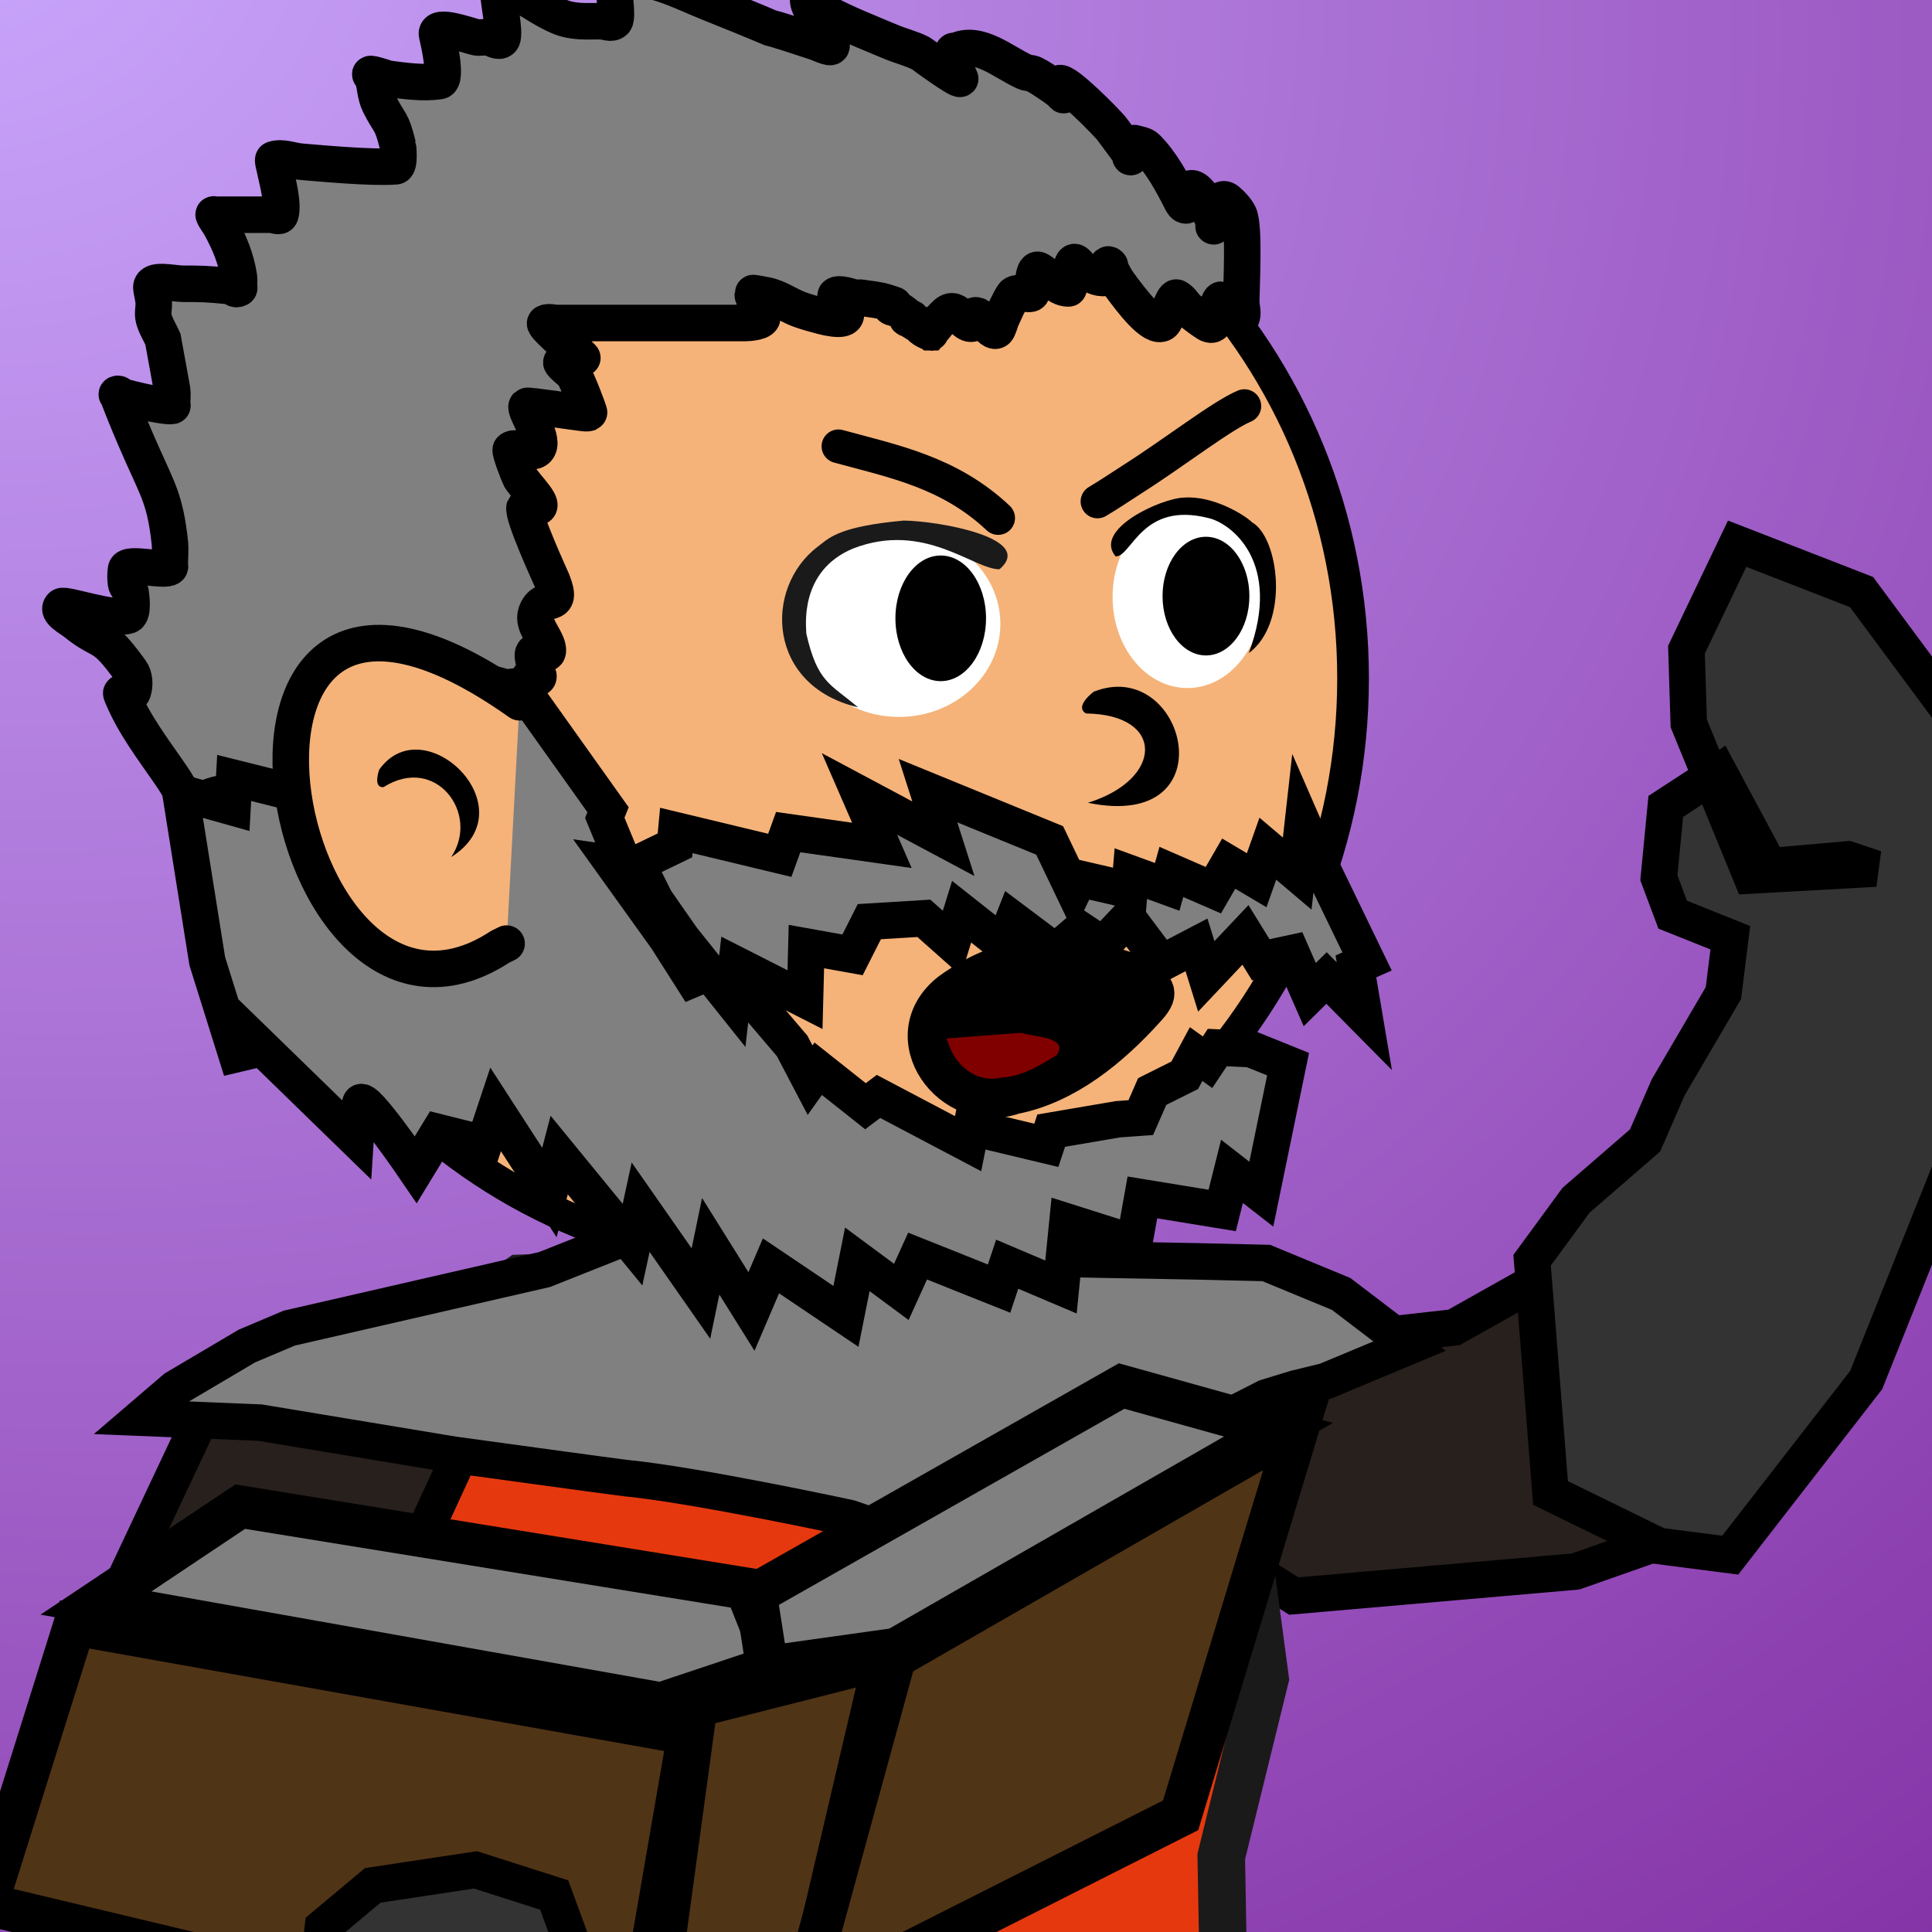
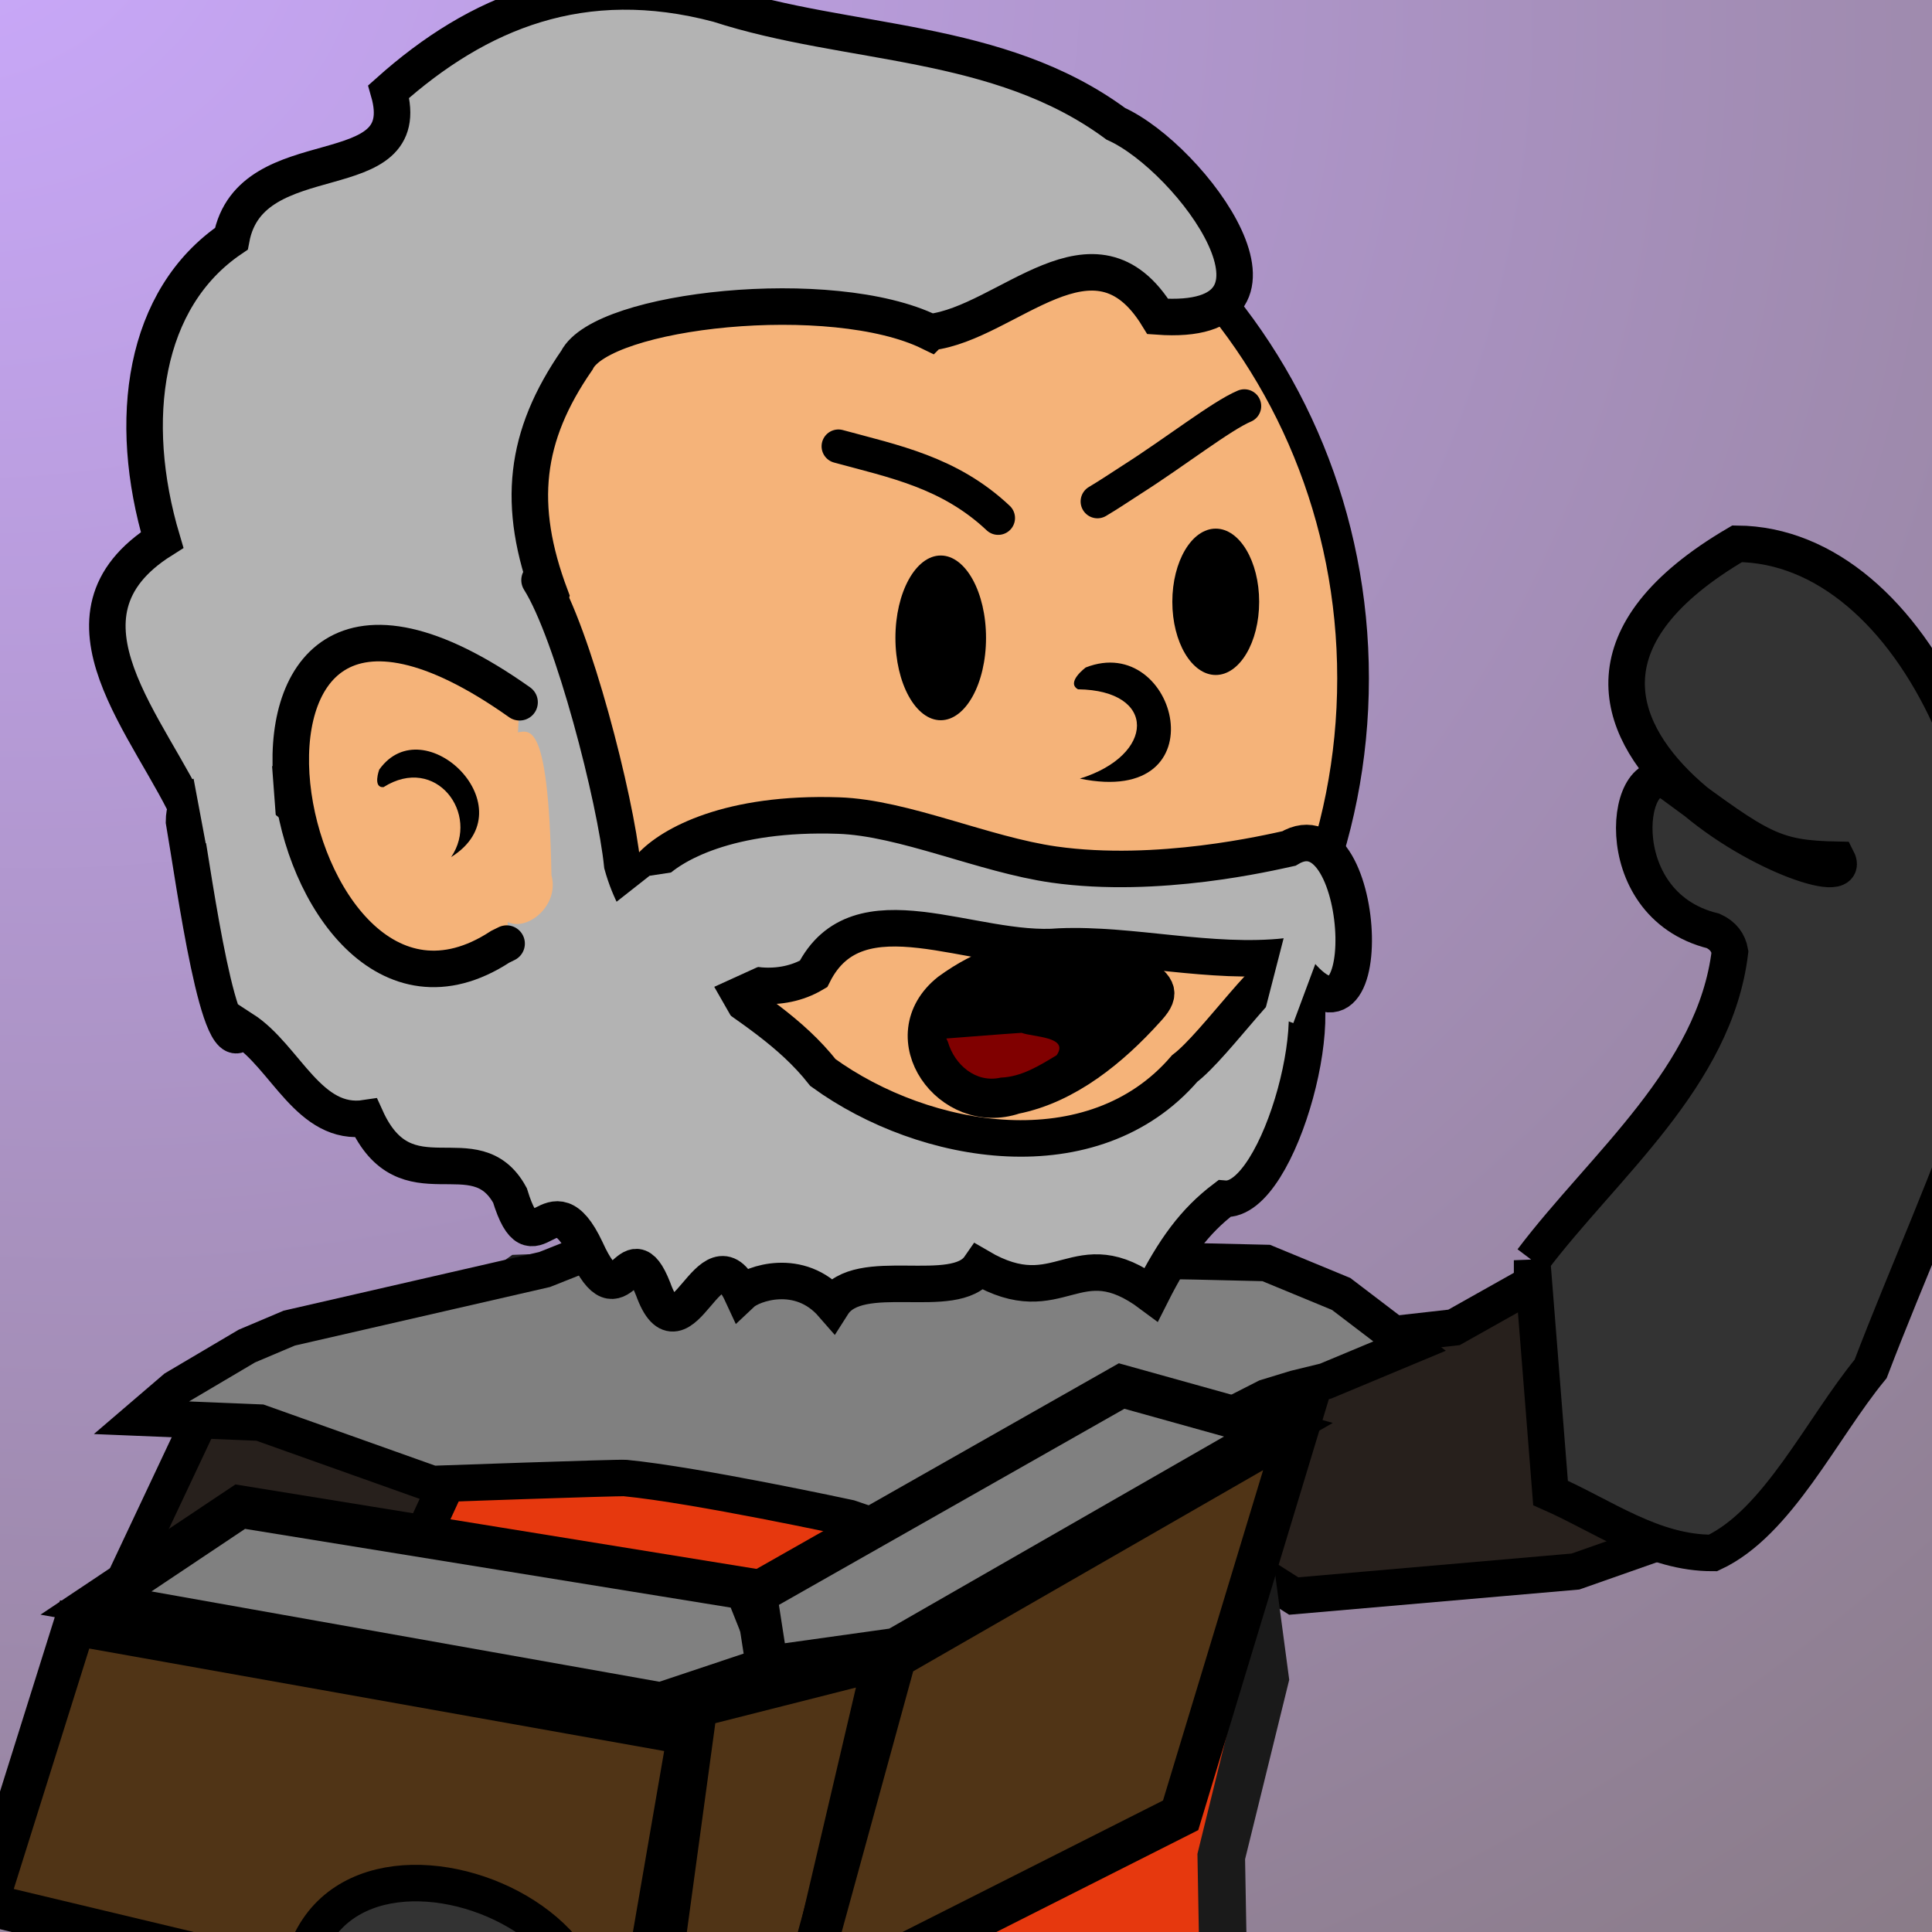
<svg xmlns="http://www.w3.org/2000/svg" xmlns:xlink="http://www.w3.org/1999/xlink" width="200" height="200" viewBox="0 0 52.917 52.917" version="1.1" id="svg1" xml:space="preserve">
  <defs id="defs1">
    <linearGradient id="linearGradient36">
      <stop style="stop-color:#ccaaff;stop-opacity:1;" offset="0" id="stop36" />
-       <stop style="stop-color:#660080;stop-opacity:1" offset="1" id="stop37" />
+       <stop style="stop-color:#6c6753;stop-opacity:1" offset="1" id="stop37" />
    </linearGradient>
    <radialGradient xlink:href="#linearGradient36" id="radialGradient37" cx="-6.561" cy="17.083" fx="-6.561" fy="17.083" r="30.156" gradientTransform="matrix(-1.143652,3.101163,-3.762627,-1.388133,53.61944,39.51739)" gradientUnits="userSpaceOnUse" />
  </defs>
  <g id="layer1">
    <rect style="opacity:1;fill:url(#radialGradient37);fill-opacity:1;stroke:none;stroke-width:0.629;stroke-dasharray:none" id="rect37" width="60.312" height="57.389" x="-1.449" y="-1.807" />
    <path style="fill:#27201c;fill-opacity:1;stroke:#000000;stroke-width:1;stroke-linecap:round;stroke-dasharray:none" d="m 35.435,43.715 7.716,-0.671 4.029,-1.416 -0.197,-6.546 -4.59,-0.168 -2.568,1.443 -2.859,0.322 -4.989,0.477 -0.25,2.675 1.414,2.429 z" id="path35-2" />
    <path style="fill:#e6380e;fill-opacity:1;stroke:#1a1a1a;stroke-width:1.302;stroke-dasharray:none" d="m 17.967,33.04 -0.581,1.858 -3.136,0.116 -0.929,0.658 -1.239,1.975 -1.239,2.284 -0.039,4.685 0.503,3.059 0.348,2.981 -1.433,3.988 6.388,2.594 5.807,0.968 5.575,-0.465 3.368,-0.89 2.052,-1.007 0.077,-2.826 -0.039,-2.168 1.2,-4.878 -0.697,-5.227 -0.929,-3.639 -2.013,-2.4 -1.549,-0.155 -2.865,-0.426 h -1.394 v 1.936 l 0.039,-1.936 h -3.097 l -1.858,-0.387 -1.471,-0.658 -0.89,-0.465 z" id="path31" />
    <ellipse style="fill:#f5b379;fill-opacity:1;stroke:#000000;stroke-width:0.868;stroke-dasharray:none" id="path1-9" cx="21.565" cy="18.579" rx="15.495" ry="16.015" />
    <path style="fill:#27201c;fill-opacity:1;stroke:#000000;stroke-width:1;stroke-linecap:round;stroke-dasharray:none" d="m 5.988,37.812 -3.302,7.006 -0.803,4.194 5.756,3.123 2.454,-3.882 0.045,-2.945 1.16,-2.633 2.097,-4.551 -2.186,-1.562 H 8.397 Z" id="path35" />
-     <g id="g3-1-7" style="fill:#ffffff" transform="matrix(-0.2881563,0,0,0.2142177,-34.90343,1.793061)">
-       <ellipse style="fill:#ffffff;stroke:none;stroke-width:1.797;stroke-dasharray:none" id="path2-3-3" cx="-233.996" cy="67.954" rx="7.116" ry="11.648" />
+     <g id="g3-1-7" style="fill:#ffffff" transform="matrix(-0.2881563,0,0,0.2642177,-34.6357,-1.443135)">
      <ellipse style="fill:#000000;stroke:none;stroke-width:1.104;stroke-dasharray:none" id="path2-0-8-7" cx="-235.756" cy="67.847" rx="4.127" ry="7.586" />
-       <path style="fill:#000000;stroke:none;stroke-width:1.483;stroke-dasharray:none" d="m -227.173,62.775 c 2.196,-3.468 -4.372,-7.465 -6.494,-7.521 -2.807,-0.29 -5.837,2.292 -6.468,3.158 -2.541,1.909 -3.607,12.804 0.304,16.722 -3.21,-11.665 1.701,-16.603 3.837,-17.265 6.358,-2.17 7.275,4.928 8.821,4.905 z" id="path3-4-5" />
    </g>
    <g id="g3-0" style="fill:#ffffff" transform="matrix(0.2881563,0,0,0.2142177,99.15386,1.66643)">
-       <ellipse style="fill:#ffffff;stroke:none;stroke-width:2.113;stroke-dasharray:none" id="path2-2" cx="-258.649" cy="71.992" rx="9.638" ry="11.893" />
-       <ellipse style="fill:#000000;stroke:none;stroke-width:1.161;stroke-dasharray:none" id="path2-0-1" cx="-254.68" cy="71.28" rx="4.306" ry="8.032" />
-       <path style="fill:#1a1a1a;stroke:none;stroke-width:2;stroke-dasharray:none" d="m -249.099,65.008 c 3.478,-3.983 -5.723,-6.164 -9.083,-6.228 -6.388,0.769 -7.194,2.351 -8.194,3.345 -5.154,5.267 -4.828,17.778 3.839,20.536 -2.661,-3.037 -3.852,-3.159 -4.916,-9.411 10e-4,-0.75 -0.76,-8.004 4.455,-10.902 6.748,-3.517 11.45,2.687 13.899,2.66 z" id="path3-8" />
+       <ellipse style="fill:#000000;stroke:none;stroke-width:1.329;stroke-dasharray:none" id="path2-0-1" cx="-254.68" cy="73.779" rx="4.306" ry="10.531" />
    </g>
-     <path style="fill:#000000;fill-opacity:1;stroke:none;stroke-width:0.576;stroke-dasharray:none" d="m 29.959,18.944 c 2.515,-0.988 3.72,3.845 -0.161,3.044 2.066,-0.639 2.123,-2.419 -0.051,-2.446 -0.339,-0.19 0.212,-0.598 0.212,-0.598 z" id="path4-7" />
+     <path style="fill:#000000;fill-opacity:1;stroke:none;stroke-width:0.576;stroke-dasharray:none" d="m 29.738,18.282 c 2.515,-0.988 3.72,3.845 -0.161,3.044 2.066,-0.639 2.123,-2.419 -0.051,-2.446 -0.339,-0.19 0.212,-0.598 0.212,-0.598 z" id="path4-7" />
    <path style="fill:#1a1a1a;fill-opacity:1;stroke:#000000;stroke-width:0.922;stroke-linecap:round;stroke-dasharray:none" d="m 30.059,13.735 c 0.332,-0.196 0.641,-0.408 0.945,-0.602 1.185,-0.754 2.455,-1.748 3.079,-2.01" id="path28" />
    <path style="fill:#1a1a1a;fill-opacity:1;stroke:#000000;stroke-width:0.922;stroke-linecap:round;stroke-dasharray:none" d="m 22.964,12.224 c 1.507,0.412 3.037,0.705 4.376,1.965" id="path28-0" />
-     <path style="fill:#808080;fill-opacity:1;stroke:#000000;stroke-width:1;stroke-linecap:round;stroke-dasharray:none" d="m 17.726,33.656 -2.811,1.116 -6.993,1.605 -1.16,0.491 -1.963,1.16 -0.937,0.803 3.257,0.134 5.304,0.879 c 0,0 4.524,0.622 4.702,0.639 1.945,0.189 6.135,1.093 6.135,1.093 l 4.261,1.45 c 1.515,-1.904 3.796,-3.014 5.979,-4.15 l 1.182,-0.602 0.803,-0.245 0.825,-0.201 2.298,-0.959 -1.874,-1.428 -2.053,-0.848 -1.919,-0.045 -2.499,-0.045 -2.186,-0.045 h -0.892 l -0.535,-0.089 -1.249,-0.312 -2.231,0.402 h -1.339 l -1.829,-0.089 -1.517,-0.491 z" id="path37" />
-     <path style="fill:#808080;fill-opacity:1;stroke:#000000;stroke-width:1;stroke-linecap:round;stroke-dasharray:none" d="m 25.476,9.1 c -0.084,-0.063 -0.189,-0.273 -0.252,-0.189 -0.063,0.084 0.346,0.236 0.252,0.189 -0.168,-0.105 -0.337,-0.21 -0.505,-0.316 0,-0.021 0.015,-0.048 0,-0.063 -0.03,-0.03 -0.096,0.03 -0.126,0 -0.015,-0.015 0.009,-0.044 0,-0.063 -0.018,-0.036 -0.211,-0.169 -0.252,-0.189 -0.038,-0.019 -0.163,-0.037 -0.189,-0.063 -0.149,-0.149 0.352,0.033 -0.126,-0.126 -0.216,-0.072 -0.462,-0.087 -0.694,-0.126 -0.062,-0.01 -0.129,0.02 -0.189,0 -0.066,-0.022 -0.424,-0.144 -0.505,-0.063 -0.058,0.058 0.704,0.727 -0.063,0.631 -0.106,-0.013 -0.212,-0.035 -0.316,-0.063 C 22.298,8.601 22.085,8.546 21.88,8.469 21.583,8.357 21.314,8.154 20.996,8.09 c -0.018,-0.004 -0.379,-0.075 -0.379,-0.063 0,0.228 0.078,0.045 0.126,0.189 0.034,0.103 0.015,0.282 0.063,0.379 0.013,0.027 0.05,0.036 0.063,0.063 0.084,0.167 -0.392,0.189 -0.442,0.189 -0.147,0 -0.294,0 -0.442,0 -0.21,0 -0.421,0 -0.631,0 -0.989,0 -1.977,0 -2.966,0 -0.379,0 -0.757,0 -1.136,0 -0.105,0 -0.221,-0.047 -0.316,0 -0.082,0.041 0.652,0.673 0.694,0.694 0.019,0.009 0.048,-0.015 0.063,0 0.57,0.57 0.006,0.013 0.126,0.252 0.013,0.027 0.063,0.033 0.063,0.063 0,0.033 -0.314,-0.064 -0.505,0.063 -0.039,0.026 0.295,0.29 0.316,0.316 0.107,0.134 0.458,1.067 0.442,1.073 -0.06,0.02 -0.127,0.006 -0.189,0 -0.173,-0.017 -1.486,-0.218 -1.515,-0.189 -0.092,0.092 0.46,0.847 0.316,1.136 -0.136,0.271 -0.618,-0.077 -0.757,0.063 -0.037,0.037 0.238,0.734 0.252,0.757 0.163,0.265 0.752,0.82 0.442,0.82 -8.47e-4,0 -0.312,-0.01 -0.316,0 -0.072,0.215 0.733,1.958 0.757,2.019 0.327,0.841 -0.249,0.304 -0.442,0.883 -0.105,0.316 0.257,0.655 0.316,0.947 0.064,0.322 -0.268,0.015 -0.379,0.126 -0.096,0.096 0.115,0.575 0.126,0.631 0.03,0.152 -0.193,0.004 -0.252,0.063 -0.053,0.053 0.053,0.263 0,0.316 -0.049,0.049 -0.11,-0.055 -0.126,-0.063 -0.143,-0.071 -0.413,0.039 -0.568,0 -0.046,-0.011 -0.372,-0.132 -0.442,-0.063 -0.162,0.162 0.216,0.443 -0.189,0.568 -0.177,0.054 -1.666,-0.049 -1.704,0.063 -0.033,0.099 -0.002,0.78 -0.063,0.82 -0.165,0.11 -1.133,-0.105 -1.388,0.252 -0.138,0.193 -0.156,1.256 -0.316,1.262 -0.547,0.02 -1.094,0 -1.641,0 -0.252,0 -1.982,-0.183 -2.461,0.189 -0.163,0.127 0.109,0.43 0.063,0.568 -0.043,0.13 -0.348,0.409 -0.316,0.442 0.119,0.119 0.065,-0.35 0,-0.505 -0.129,-0.309 -0.46,-0.885 -0.631,-1.136 -0.5,-0.733 -1.055,-1.438 -1.388,-2.272 -0.042,-0.105 0.257,0.113 0.316,-0.063 0.06,-0.181 0.049,-0.414 -0.063,-0.568 -0.812,-1.117 -0.726,-0.694 -1.514,-1.325 -0.151,-0.121 -0.516,-0.305 -0.379,-0.442 0.083,-0.083 1.415,0.391 1.83,0.252 0.138,-0.046 0.082,-0.515 0.063,-0.631 -0.015,-0.093 -0.115,-0.159 -0.126,-0.252 -0.016,-0.125 -0.018,-0.254 0,-0.379 0.03,-0.213 1.067,0.068 1.199,-0.063 0.015,-0.015 0,-0.042 0,-0.063 0,-0.21 0.023,-0.422 0,-0.631 -0.126,-1.137 -0.32,-1.415 -0.757,-2.398 -0.222,-0.5 -0.435,-1.004 -0.631,-1.514 -0.015,-0.039 0.019,-0.089 0,-0.126 -0.009,-0.019 -0.063,-0.021 -0.063,0 0,0.044 1.302,0.358 1.515,0.316 0.021,-0.004 0,-0.042 0,-0.063 0,-0.126 0.018,-0.254 0,-0.379 -0.084,-0.463 -0.168,-0.926 -0.252,-1.388 -0.084,-0.189 -0.202,-0.367 -0.252,-0.568 -0.036,-0.143 0.011,-0.295 0,-0.442 -0.01,-0.128 -0.045,-0.252 -0.063,-0.379 -0.042,-0.294 0.586,-0.126 0.883,-0.126 0.447,0 0.608,-0.002 1.262,0.063 0.112,0.011 0.126,0.126 0.252,0.063 0.019,-0.009 0,-0.042 0,-0.063 0,-0.084 0.013,-0.169 0,-0.252 C 6.467,7.08 6.283,6.642 6.04,6.197 5.982,6.089 5.897,5.995 5.851,5.881 c -0.008,-0.02 0.042,0 0.063,0 0.084,0 0.168,0 0.252,0 0.421,0 0.841,0 1.262,0 0.084,0 0.226,0.08 0.252,0 0.093,-0.278 -0.092,-0.965 -0.126,-1.136 -0.041,-0.206 -0.095,-0.368 -0.063,-0.379 0.24,-0.08 0.505,0.043 0.757,0.063 0.484,0.039 1.897,0.176 2.587,0.126 0.126,-0.009 0.064,-0.565 0.063,-0.568 C 10.715,3.251 10.682,3.428 10.395,2.852 10.278,2.62 10.28,2.344 10.205,2.095 c -0.009,-0.028 -0.063,-0.033 -0.063,-0.063 0,-0.04 0.459,0.12 0.505,0.126 0.459,0.06 0.93,0.129 1.388,0.063 0.22,-0.031 -0.02,-1.089 -0.063,-1.262 -0.085,-0.34 0.897,0.031 1.073,0.063 0.103,0.019 0.211,-0.012 0.316,0 0.127,0.014 0.288,0.154 0.379,0.063 0.145,-0.145 -0.19,-1.42 -0.063,-1.451 0.082,-0.02 0.173,-0.027 0.252,0 0.982,0.327 0.073,0.073 0.379,0.252 0.333,0.196 0.654,0.417 1.01,0.568 0.376,0.159 0.746,0.126 1.136,0.126 0.126,0 0.289,0.089 0.379,0 0.104,-0.104 -0.04,-0.981 -0.063,-1.073 -0.031,-0.123 -0.141,-0.161 0.189,-0.126 0.337,0.036 0.683,0.034 1.01,0.126 0.5,0.141 0.969,0.375 1.451,0.568 3.011,1.205 0.491,0.269 2.903,1.073 0.198,0.066 0.518,0.241 0.442,0.063 -0.137,-0.319 -0.631,-0.976 -0.631,-1.199 0,-0.021 0.046,-0.012 0.063,0 0.134,0.095 0.234,0.237 0.379,0.316 0.587,0.32 1.214,0.56 1.83,0.82 0.27,0.114 0.561,0.18 0.82,0.316 0.014,0.007 1.02,0.747 1.073,0.694 0.002,-0.002 -0.276,-0.583 -0.189,-0.757 0.009,-0.019 0.044,0.009 0.063,0 0.633,-0.317 1.323,0.315 1.893,0.568 0.079,0.035 0.175,0.024 0.252,0.063 0.177,0.089 0.34,0.205 0.505,0.316 0.088,0.058 0.17,0.124 0.252,0.189 0.023,0.019 0.063,0.093 0.063,0.063 0,-0.063 -0.191,-0.251 -0.126,-0.316 0.126,-0.126 1.346,1.111 1.451,1.262 0.082,0.117 0.466,0.616 0.505,0.694 0.009,0.019 -0.021,0.063 0,0.063 0.012,0 -0.04,-0.434 0.126,-0.379 0.107,0.036 0.235,0.046 0.316,0.126 0.396,0.396 0.699,0.957 0.947,1.451 0.027,0.053 0.067,0.126 0.126,0.126 0.014,0 -0.035,-0.798 0.379,-0.316 0.08,0.093 0.128,0.209 0.189,0.316 0.067,0.118 0.158,0.347 0.189,0.442 0.013,0.04 0,0.168 0,0.126 0,-0.167 0.111,-0.924 0.379,-0.694 0.125,0.107 0.242,0.232 0.316,0.379 0.156,0.311 0.063,1.961 0.063,2.398 0,0.147 0.066,0.31 0,0.442 -0.037,0.074 -0.305,-0.139 -0.505,-0.379 -0.03,-0.036 -0.03,-0.159 -0.063,-0.126 C 33.265,8.379 33.408,9.076 33.049,8.847 32.872,8.734 32.706,8.603 32.544,8.469 32.43,8.373 32.362,8.22 32.229,8.153 32.123,8.1 31.957,8.776 31.85,8.847 31.586,9.024 31.008,8.259 30.651,7.774 c -0.101,-0.137 -0.177,-0.29 -0.252,-0.442 -0.009,-0.019 0.015,-0.048 0,-0.063 -0.136,-0.136 -0.027,0.297 -0.063,0.316 C 30.162,7.672 29.938,7.552 29.768,7.459 29.533,7.331 29.465,7.093 29.389,7.207 c -0.08,0.12 -0.122,0.595 -0.126,0.631 -0.003,0.021 0.021,0.063 0,0.063 -0.323,0 -0.566,-0.378 -0.82,-0.505 -0.157,-0.078 -0.152,0.557 -0.189,0.631 -0.039,0.078 -0.417,-0.075 -0.505,0.063 -0.126,0.198 -0.217,0.418 -0.316,0.631 -0.015,0.033 -0.09,0.279 -0.126,0.316 -0.152,0.152 -0.479,-0.531 -0.631,-0.379 -0.022,0.022 0.026,0.176 0,0.189 -0.286,0.143 -0.444,-0.534 -0.757,-0.252 -0.166,0.15 -0.294,0.337 -0.442,0.505 z" id="path38" />
-     <path style="fill:#808080;fill-opacity:1;stroke:#000000;stroke-width:1;stroke-linecap:round;stroke-dasharray:none" d="m 14.557,19.233 2.097,2.945 -0.089,0.223 0.535,1.294 -0.312,-0.045 1.473,2.053 0.937,1.473 -0.178,-0.759 1.651,1.026 1.026,1.205 0.491,0.937 0.223,-0.312 1.294,1.026 0.357,-0.268 2.454,1.294 0.089,-0.446 2.053,0.491 0.134,-0.402 1.829,-0.312 0.625,-0.045 0.312,-0.714 0.892,-0.446 0.312,-0.58 0.312,0.223 0.268,-0.402 0.919,0.043 1.019,0.412 -0.733,3.561 -0.803,-0.625 -0.268,1.071 -2.186,-0.357 -0.223,1.249 -1.829,-0.58 -0.178,1.785 -1.473,-0.625 -0.223,0.669 -2.231,-0.892 -0.446,0.982 -1.205,-0.892 -0.312,1.562 -2.053,-1.383 -0.535,1.249 -1.116,-1.785 -0.268,1.294 -1.651,-2.365 -0.223,1.026 -2.008,-2.454 -0.268,1.026 -1.473,-2.276 -0.312,0.937 -1.249,-0.312 -0.625,1.026 c 0,0 -1.428,-2.097 -1.517,-1.829 -0.089,0.268 -0.134,0.982 -0.134,0.982 l -3.347,-3.257 0.223,1.383 -0.937,-2.99 -0.736,-4.618 1.428,0.402 0.045,-0.803 1.785,0.446 0.647,1.227 0.625,-0.937 0.134,-0.535 0.803,-0.312" id="path39" />
+     <path style="fill:#808080;fill-opacity:1;stroke:#000000;stroke-width:1;stroke-linecap:round;stroke-dasharray:none" d="m 17.726,33.656 -2.811,1.116 -6.993,1.605 -1.16,0.491 -1.963,1.16 -0.937,0.803 3.257,0.134 4.724,1.682 c 0,0 5.104,-0.181 5.282,-0.164 1.945,0.189 6.135,1.093 6.135,1.093 l 4.261,1.45 c 1.515,-1.904 3.796,-3.014 5.979,-4.15 l 1.182,-0.602 0.803,-0.245 0.825,-0.201 2.298,-0.959 -1.874,-1.428 -2.053,-0.848 -1.919,-0.045 -2.499,-0.045 -2.186,-0.045 h -0.892 l -0.535,-0.089 -1.249,-0.312 -2.231,0.402 h -1.339 l -1.829,-0.089 -1.517,-0.491 z" id="path37" />
+     <path style="fill:#b3b3b3;fill-opacity:1;stroke:#000000;stroke-width:1;stroke-linecap:round;stroke-dasharray:none" d="M 25.476,9.1 C 22.791,7.784 16.495,8.472 15.799,9.869 14.364,11.945 14.138,13.831 15.077,16.329 13.779,20.455 8.68,21.243 5.267,22.459 4.168,19.943 1.132,16.873 4.44,14.79 3.459,11.497 3.93,8.17 6.336,6.54 6.862,3.738 11.437,5.268 10.647,2.508 13.088,0.327 15.958,-0.871 19.674,0.114 23.236,1.271 27.341,1.013 30.562,3.391 c 2.075,0.937 5.506,5.592 1.15,5.277 -1.74,-2.84 -4.111,0.182 -6.235,0.431 z" id="path38" />
+     <path style="fill:#b3b3b3;fill-opacity:1;stroke:#000000;stroke-width:1;stroke-linecap:round;stroke-dasharray:none" d="m 14.778,15.889 c 0.916,1.449 2.085,6.012 2.265,7.799 0.816,2.935 3.736,3.451 5.498,5.69 2.798,2.027 7.405,2.798 9.906,-0.111 0.865,-0.658 2.472,-3.048 2.894,-2.812 1.25,0.696 -0.279,6.51 -1.81,6.377 -0.807,0.613 -1.368,1.37 -1.998,2.621 -2.07,-1.546 -2.486,0.549 -4.704,-0.751 -0.682,0.986 -3.311,-0.095 -4.026,1.029 -0.904,-1.038 -2.202,-0.575 -2.487,-0.306 -0.864,-1.867 -1.652,2.024 -2.426,-0.118 -0.683,-1.737 -0.872,1.064 -1.841,-1.078 -0.981,-2.082 -1.411,0.693 -2.081,-1.487 -0.952,-1.743 -2.852,0.294 -3.943,-2.117 -1.563,0.24 -2.196,-1.676 -3.37,-2.434 -0.636,1.143 -1.327,-4.038 -1.615,-5.691 0.01,-1.252 1.42,-0.398 2.065,-1.161 1.089,0.764 2.292,2.278 2.741,0.066 L 10.408,21.197" id="path39" />
    <path style="fill:#f5b379;fill-opacity:1;stroke:#000000;stroke-width:1;stroke-linecap:round;stroke-dasharray:none" d="M 14.231,19.235 C 4.493,12.333 7.53,29.961 13.7,25.932 l 0.176,-0.087" id="path29-3" />
    <path style="fill:#000000;fill-opacity:1;stroke:none;stroke-width:0.451;stroke-dasharray:none" d="m 10.389,21.077 c 1.228,-1.72 4.102,1.059 1.968,2.398 0.799,-1.176 -0.416,-2.824 -1.853,-1.915 -0.303,0.02 -0.116,-0.483 -0.116,-0.483 z" id="path4-7-1" />
-     <path style="fill:#808080;fill-opacity:1;stroke:#000000;stroke-width:1;stroke-linecap:round;stroke-dasharray:none" d="m 28.75,23.019 -3.332,-1.363 0.421,1.317 -2.298,-1.227 0.613,1.408 -2.566,-0.363 -0.23,0.636 -2.834,-0.681 -0.038,0.409 -1.034,0.5 0.498,0.999 0.728,1.045 1.379,1.726 0.115,-0.999 1.877,0.954 0.038,-1.454 1.264,0.227 0.46,-0.909 1.494,-0.091 0.766,0.681 0.268,-0.863 1.149,0.909 0.268,-0.681 1.149,0.863 0.689,-0.591 0.613,0.409 0.689,-0.727 0.919,1.227 0.957,-0.5 0.268,0.863 1.072,-1.136 0.421,0.681 0.843,-0.182 0.498,1.136 0.46,-0.454 1.034,1.045 -0.23,-1.363 0.306,-0.136 -1.187,-2.453 -0.574,-1.317 -0.153,1.363 -0.804,-0.681 -0.306,0.863 -0.766,-0.454 -0.421,0.727 -1.149,-0.5 -0.115,0.409 -0.996,-0.363 -0.038,0.454 -1.379,-0.318 -0.153,0.318 z" id="path40" />
+     <path style="fill:#b3b3b3;fill-opacity:1;stroke:#000000;stroke-width:1;stroke-linecap:round;stroke-dasharray:none" d="m 17.831,23.728 c -0.1,2.398 2.682,3.994 4.449,2.95 1.214,-2.427 4.364,-0.545 6.746,-0.753 1.981,-0.083 4.128,0.496 6.212,0.27 2.588,3.829 2.294,-4.293 0.063,-2.955 -0.526,0.114 -3.591,0.843 -6.434,0.44 -1.911,-0.27 -4.118,-1.282 -5.895,-1.342 -3.001,-0.102 -4.592,0.793 -5.141,1.389 z" id="path40" />
    <path style="fill:#000000;fill-opacity:1;stroke:#000000;stroke-width:1;stroke-linecap:round;stroke-dasharray:none" d="m 31.142,26.662 c -1.537,-0.535 -3.238,-0.901 -5.143,0.489 -1.567,1.248 0.036,3.467 1.786,2.866 1.431,-0.282 2.662,-1.302 3.613,-2.356 0.395,-0.425 0.391,-0.595 -0.256,-0.999 z" id="path46" />
    <path style="fill:#800000;fill-opacity:1;stroke:none;stroke-width:1;stroke-linecap:round;stroke-dasharray:none" d="m 25.92,28.444 c 0.687,-0.051 1.374,-0.11 2.061,-0.155 0.315,0.12 1.316,0.1 0.96,0.613 -0.475,0.287 -0.96,0.592 -1.533,0.614 -0.682,0.156 -1.263,-0.353 -1.445,-0.979 z" id="path47" />
-     <path style="fill:#333333;fill-opacity:1;stroke:#000000;stroke-width:1;stroke-linecap:round;stroke-dasharray:none" d="m 41.964,34.518 0.505,6.374 2.966,1.451 1.956,0.252 3.723,-4.796 3.155,-7.888 1.073,-6.058 -1.83,-4.228 -2.524,-3.408 -3.408,-1.325 -1.388,2.903 0.063,2.019 1.704,4.165 3.408,-0.189 -0.757,-0.252 -2.146,0.189 -1.388,-2.587 -1.451,0.947 -0.189,1.956 0.379,1.01 1.578,0.631 -0.189,1.515 -1.515,2.587 -0.631,1.451 -1.893,1.641 z" id="path49" />
+     <path style="fill:#333333;fill-opacity:1;stroke:#000000;stroke-width:1;stroke-linecap:round;stroke-dasharray:none" d="m 41.964,34.518 0.505,6.374 c 1.452,0.64 2.8,1.649 4.449,1.643 1.774,-0.824 2.976,-3.409 4.318,-5.041 1.011,-2.649 2.201,-5.246 3.095,-7.931 1.63,-6.97 -1.882,-14.63 -6.751,-14.669 -8.428,4.937 3.494,10.121 2.747,8.656 -1.758,-0.034 -2.111,-0.287 -4.52,-2.065 -1.264,-0.933 -1.881,3.277 1.115,4.012 0.279,0.127 0.418,0.329 0.461,0.573 -0.411,3.426 -3.47,5.867 -5.419,8.449 z" id="path49" />
    <path style="fill:#808080;fill-opacity:1;stroke:#000000;stroke-width:1.159;stroke-linecap:round;stroke-dasharray:none" d="m 2.629,43.907 3.951,-2.64 13.85,2.245 0.835,2.091 -3.16,1.056 z" id="path44" />
    <path style="fill:#808080;fill-opacity:1;stroke:#000000;stroke-width:1.159;stroke-linecap:round;stroke-dasharray:none" d="m 21.012,45.661 -0.312,-2.01 10.021,-5.688 4.294,1.197 -10.467,6.006 z" id="path45" />
    <path style="fill:#503416;fill-opacity:1;stroke:#000000;stroke-width:1.159;stroke-linecap:round;stroke-dasharray:none" d="m 2.045,44.493 -2.407,7.665 17.687,4.226 1.535,-8.893 z" id="path41" />
    <path style="fill:#503416;fill-opacity:1;stroke:#000000;stroke-width:1.159;stroke-linecap:round;stroke-dasharray:none" d="m 19.071,46.732 5.154,-1.306 -2.311,9.862 -4.152,1.048 z" id="path42" />
    <path style="fill:#503416;fill-opacity:1;stroke:#000000;stroke-width:1.159;stroke-linecap:round;stroke-dasharray:none" d="M 24.516,45.394 35.575,39.036 32.337,49.721 21.882,54.998 Z" id="path43" />
-     <path style="fill:#333333;fill-opacity:1;stroke:#000000;stroke-width:1;stroke-linecap:round;stroke-dasharray:none" d="m 9.23,58.64 -0.684,-3.403 0.3,-2.457 1.364,-1.14 2.814,-0.425 2.155,0.689 0.483,1.315 0.445,3.197 -0.489,1.594 -0.939,0.724 z" id="path50" />
+     <path style="fill:#333333;fill-opacity:1;stroke:#000000;stroke-width:1;stroke-linecap:round;stroke-dasharray:none" d="M 8.694,57.792 C 5.499,48.271 17.56,51.309 16.063,56.188 13.978,59.447 9.686,59.089 8.694,57.792 Z" id="path50" />
+     <path style="fill:#b3b3b3;stroke:none;stroke-width:1;stroke-linecap:round;fill-opacity:1" d="M 7.429,20.671 7.552,22.322 7.72,23.259 6.425,23.37 5.633,23.092 5.254,21.072 6.247,20.292 6.905,20.191 Z" id="path1" />
+     <path style="fill:#b3b3b3;fill-opacity:1;stroke:none;stroke-width:1;stroke-linecap:round" d="m 18.974,24.367 2.047,1.998 -1.458,0.664 1.184,2.071 -2.777,-2.034 -0.792,-0.279 -0.379,-2.019 0.993,-0.781 0.658,-0.1 z" id="path1-8" />
+     <path style="fill:#b3b3b3;fill-opacity:1;stroke:none;stroke-width:1;stroke-linecap:round" d="m 36.428,25.322 -1.004,2.7 -0.792,-0.279 0.536,-2.082 0.078,-0.718 0.658,-0.1 z" id="path1-8-0" />
+     <path style="fill:#f5b379;fill-opacity:1;stroke:none;stroke-width:1;stroke-linecap:round" d="m 14.104,20.067 c 0.34,0 0.918,-0.612 1,3.903 0.306,1.11 -1.398,2.034 -1.572,0.623 -0.008,-0.984 0.107,-1.966 0.083,-2.954 0.039,-0.551 0.164,-1.114 0.489,-1.571 z" id="path2" />
  </g>
</svg>
